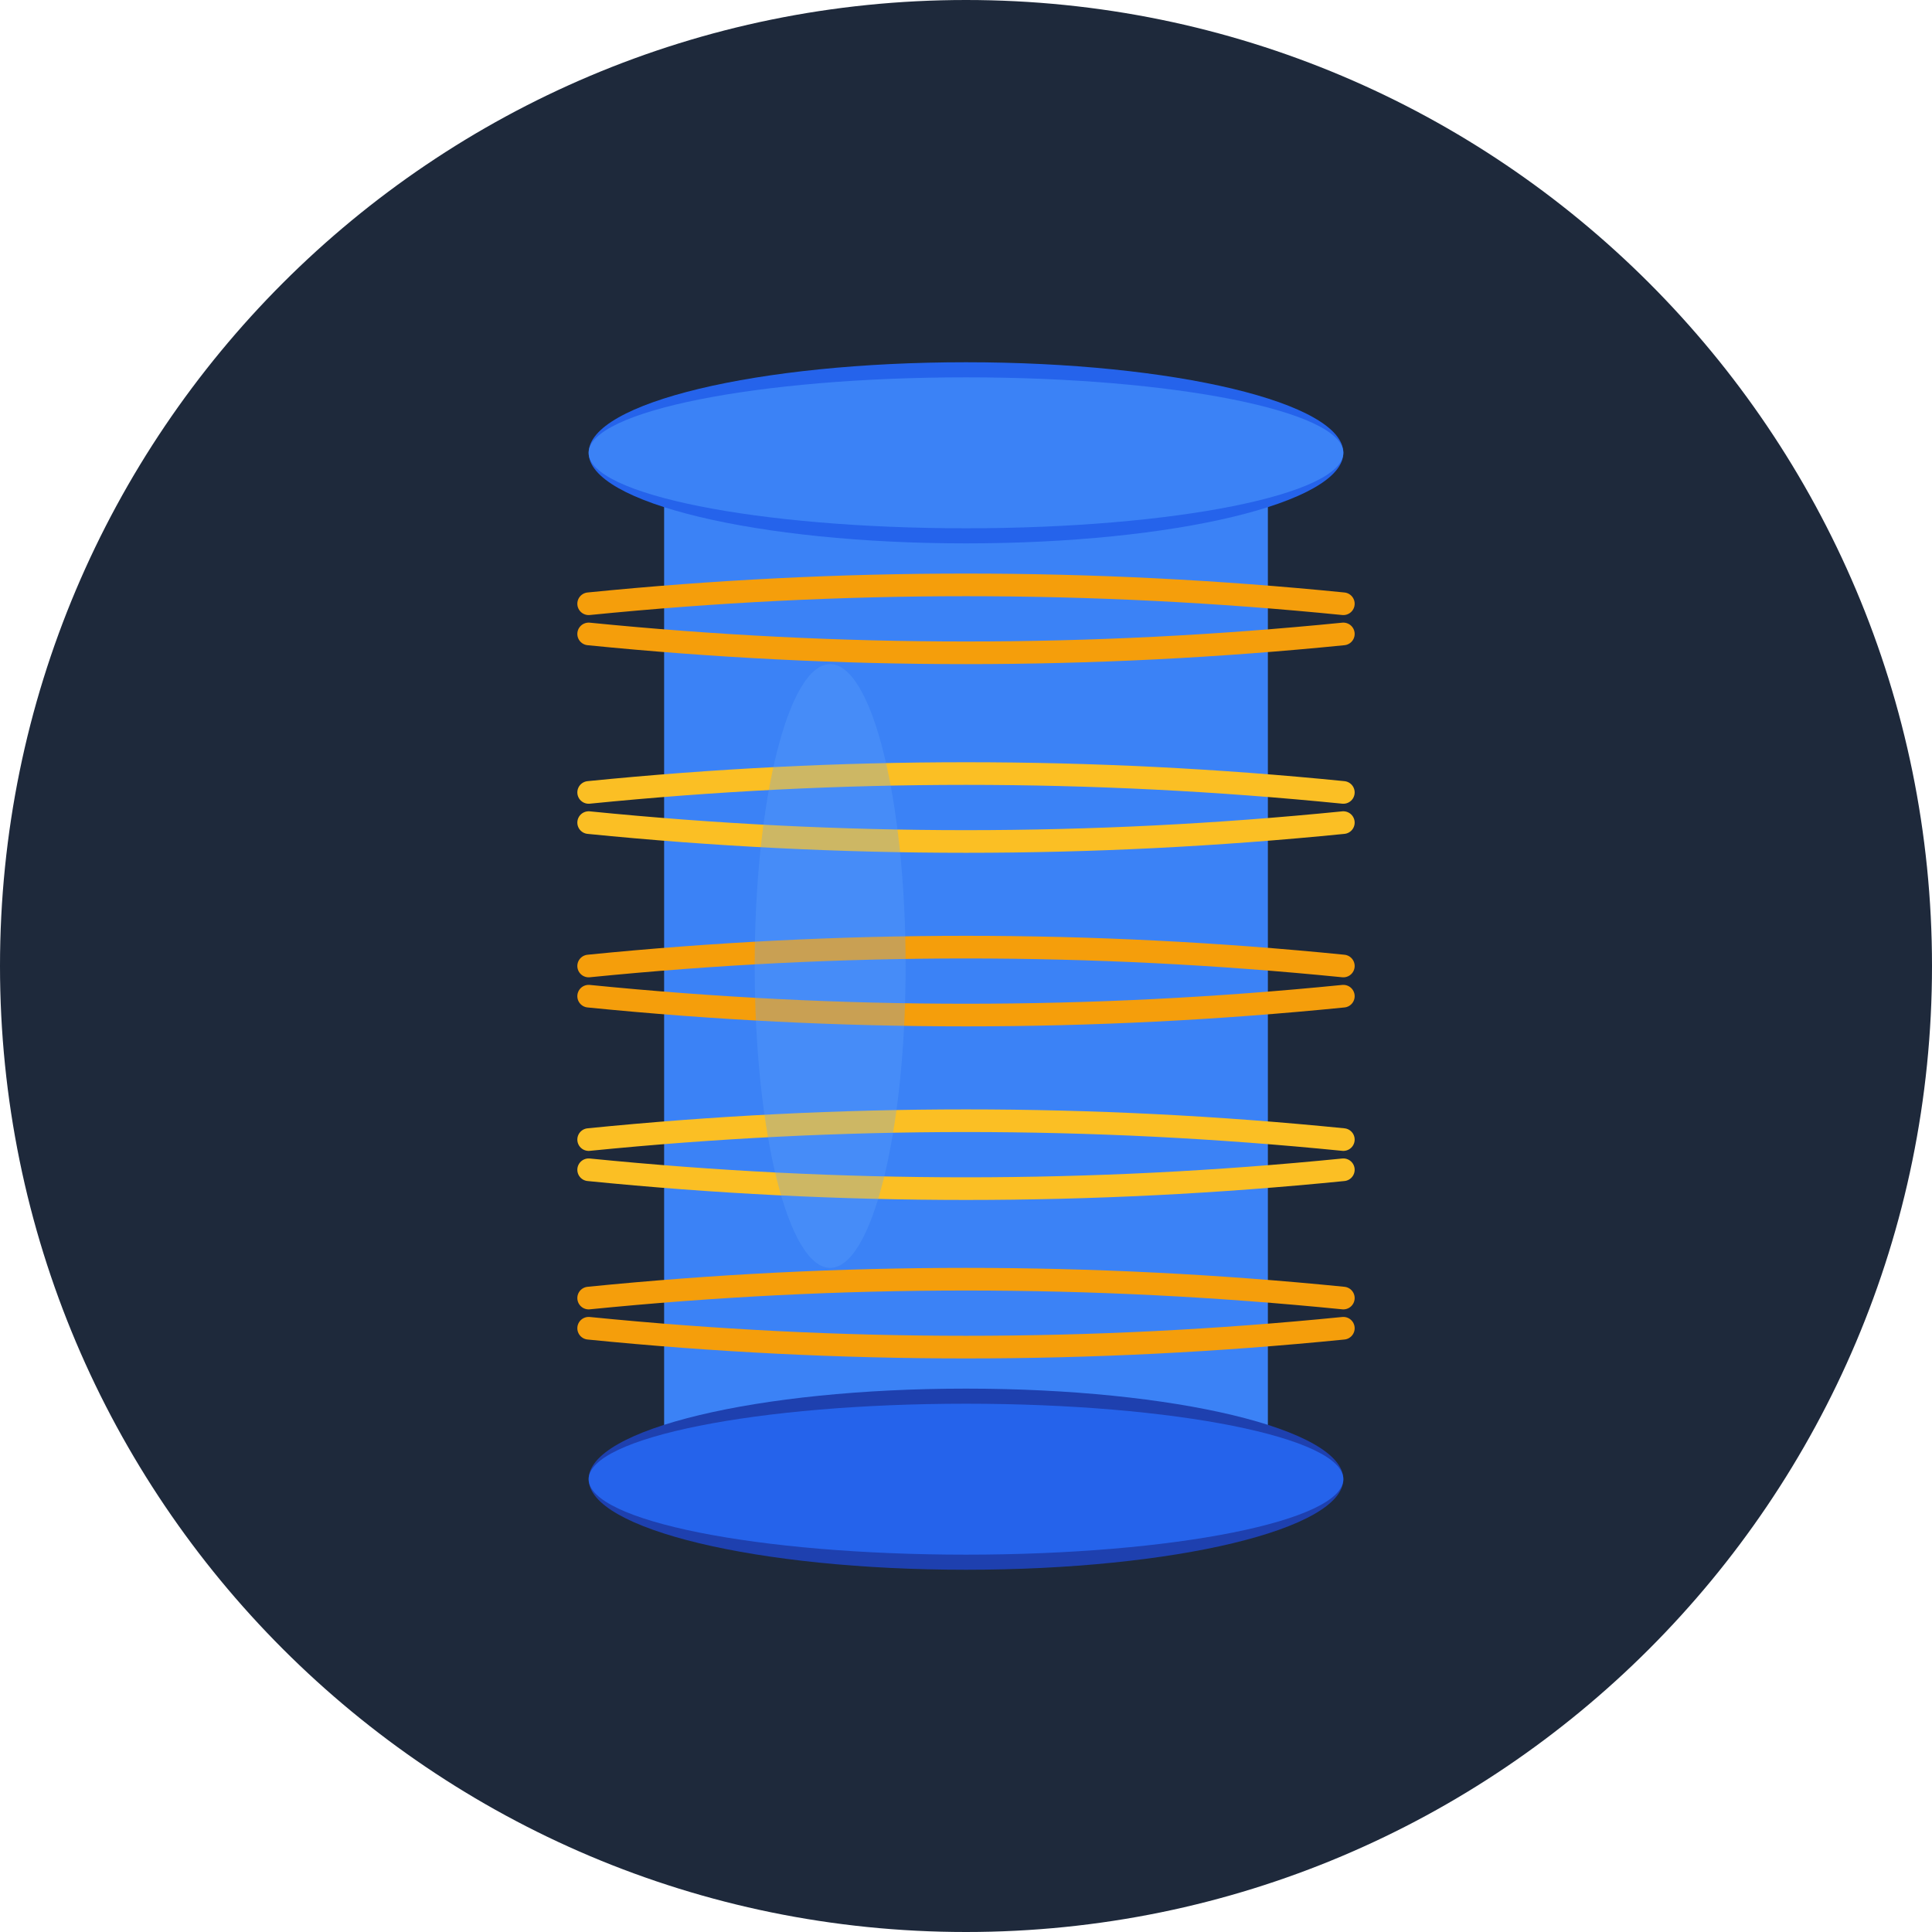
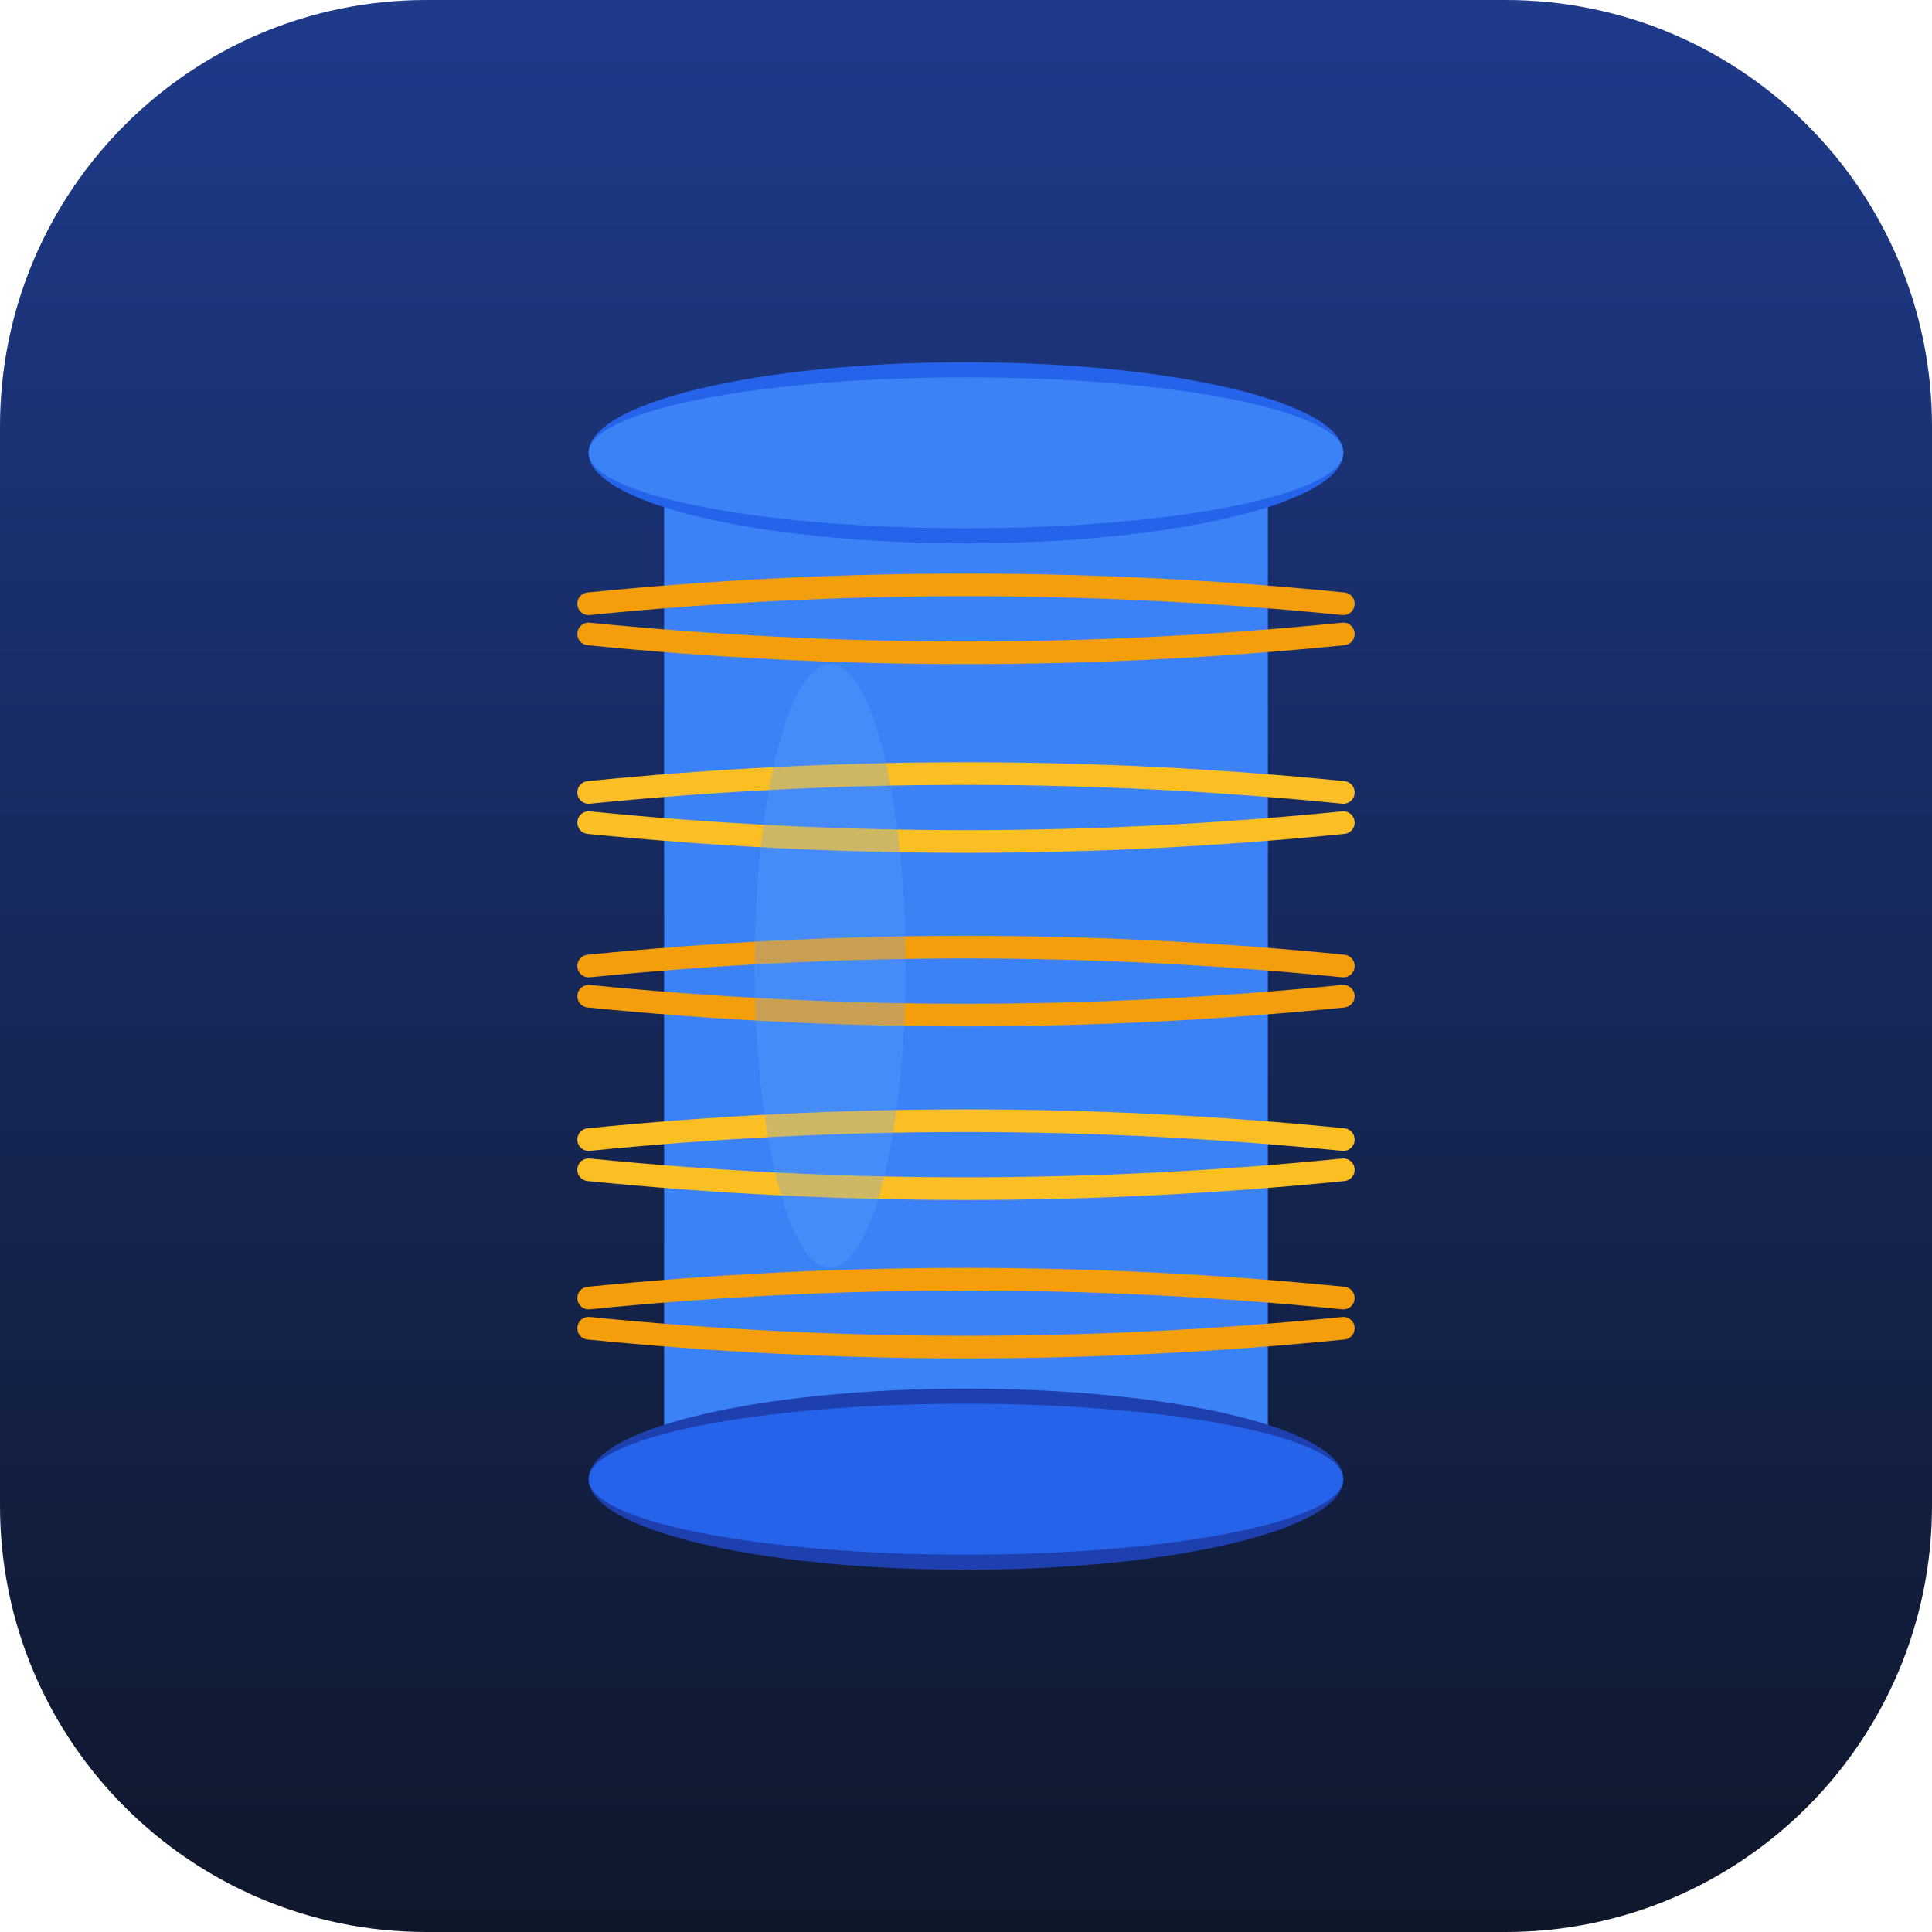
<svg xmlns="http://www.w3.org/2000/svg" width="512" height="512" viewBox="0 0 512 512">
-   <circle cx="256" cy="256" r="256" fill="#1E293B" />
+   <defs>
+     <linearGradient id="bgGradient" x1="0%" y1="0%" x2="0%" y2="100%">
+       <stop offset="0%" style="stop-color:#1E3A8A;stop-opacity:1" />
+       <stop offset="100%" style="stop-color:#0F172A;stop-opacity:1" />
+     </linearGradient>
+   </defs>
+   <rect width="512" height="512" rx="113" ry="113" fill="url(#bgGradient)" />
  <rect x="176" y="120" width="160" height="272" rx="12" fill="#3B82F6" />
  <ellipse cx="256" cy="120" rx="100" ry="24" fill="#2563EB" />
  <ellipse cx="256" cy="120" rx="100" ry="20" fill="#3B82F6" />
  <ellipse cx="256" cy="392" rx="100" ry="24" fill="#1E40AF" />
  <ellipse cx="256" cy="392" rx="100" ry="20" fill="#2563EB" />
  <path d="M 156,160 Q 256,150 356,160" fill="none" stroke="#F59E0B" stroke-width="6" stroke-linecap="round" />
  <path d="M 156,168 Q 256,178 356,168" fill="none" stroke="#F59E0B" stroke-width="6" stroke-linecap="round" />
  <path d="M 156,210 Q 256,200 356,210" fill="none" stroke="#FBBF24" stroke-width="6" stroke-linecap="round" />
  <path d="M 156,218 Q 256,228 356,218" fill="none" stroke="#FBBF24" stroke-width="6" stroke-linecap="round" />
  <path d="M 156,256 Q 256,246 356,256" fill="none" stroke="#F59E0B" stroke-width="6" stroke-linecap="round" />
  <path d="M 156,264 Q 256,274 356,264" fill="none" stroke="#F59E0B" stroke-width="6" stroke-linecap="round" />
  <path d="M 156,302 Q 256,292 356,302" fill="none" stroke="#FBBF24" stroke-width="6" stroke-linecap="round" />
  <path d="M 156,310 Q 256,320 356,310" fill="none" stroke="#FBBF24" stroke-width="6" stroke-linecap="round" />
  <path d="M 156,344 Q 256,334 356,344" fill="none" stroke="#F59E0B" stroke-width="6" stroke-linecap="round" />
  <path d="M 156,352 Q 256,362 356,352" fill="none" stroke="#F59E0B" stroke-width="6" stroke-linecap="round" />
  <ellipse cx="220" cy="256" rx="20" ry="80" fill="#60A5FA" opacity="0.3" />
</svg>
